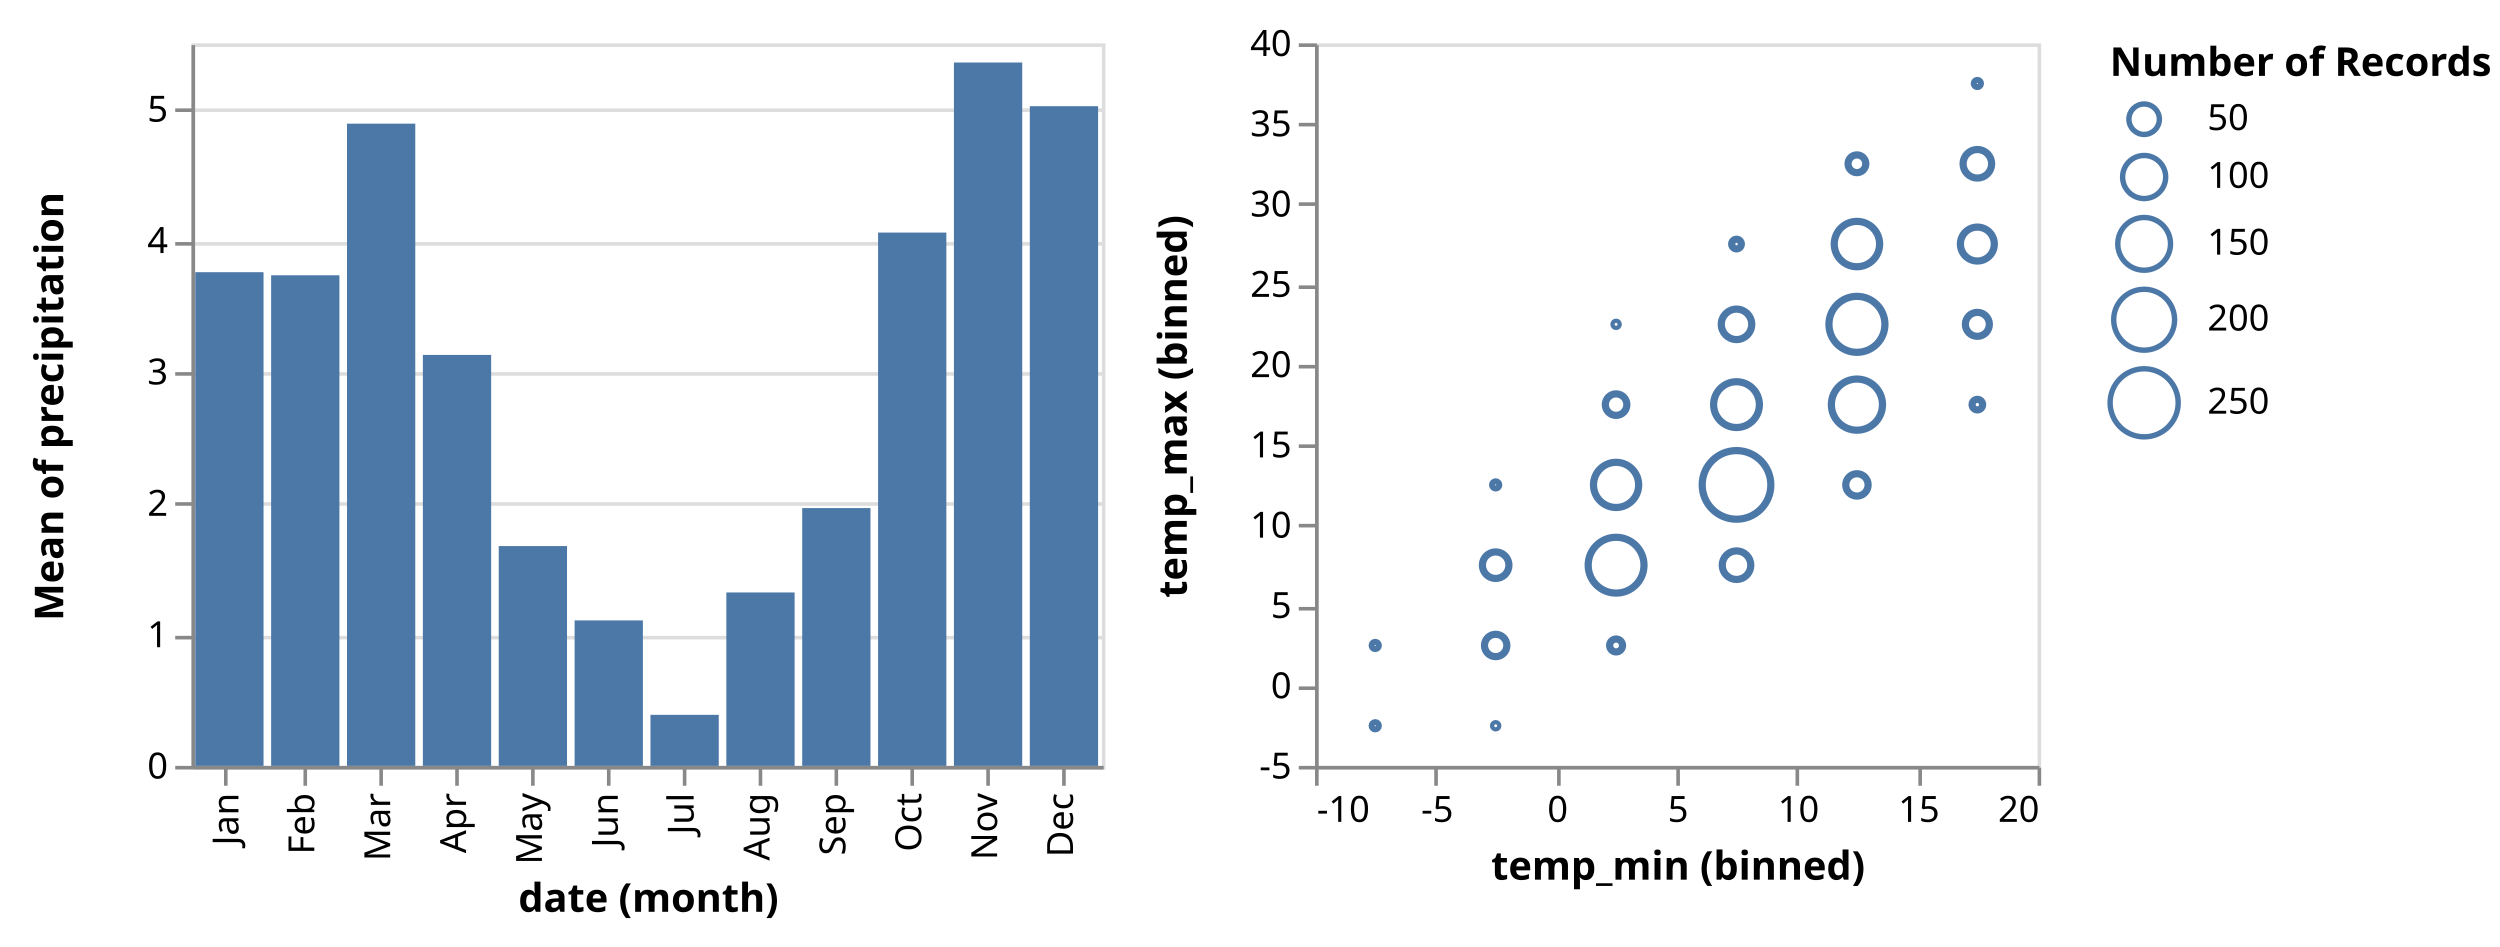
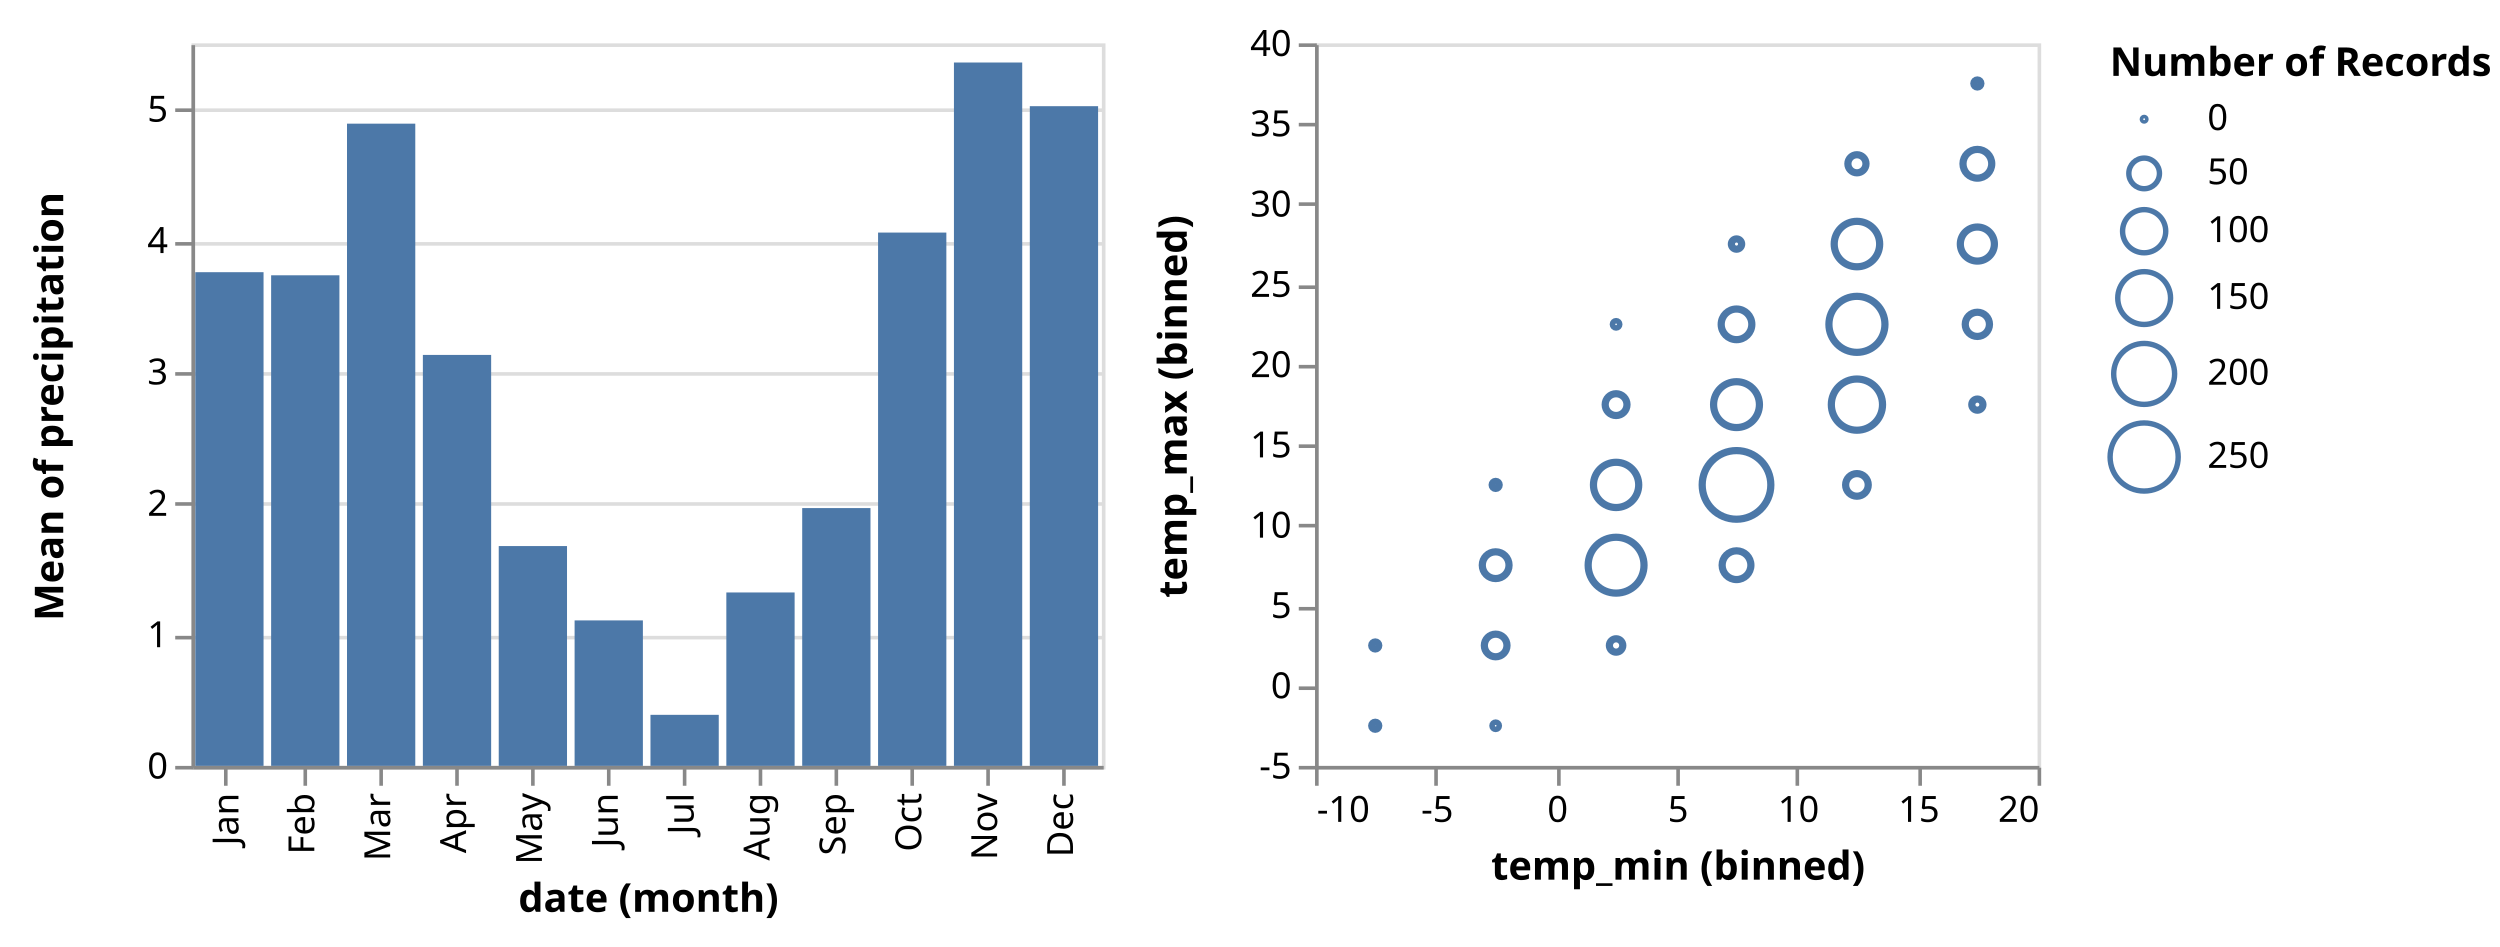
<svg xmlns="http://www.w3.org/2000/svg" class="marks" width="692" height="262" viewBox="0 0 692 262" version="1.1">
  <g transform="translate(53,12)">
    <g class="mark-group role-frame root">
      <g transform="translate(0,0)">
        <path class="background" d="M0,0h0v200h0Z" style="fill: none;" />
        <g>
          <g class="mark-group role-scope concat_0_group">
            <g transform="translate(0,0)">
              <path class="background" d="M0.5,0.5h252v200h-252Z" style="fill: none; stroke: #ddd;" />
              <g>
                <g class="mark-group role-axis">
                  <g transform="translate(0.5,0.5)">
                    <path class="background" d="M0,0h0v0h0Z" style="pointer-events: none; fill: none;" />
                    <g>
                      <g class="mark-rule role-axis-grid" style="pointer-events: none;">
                        <line transform="translate(0,200)" x2="252" y2="0" style="fill: none; stroke: #ddd; stroke-width: 1; opacity: 1;" />
                        <line transform="translate(0,164)" x2="252" y2="0" style="fill: none; stroke: #ddd; stroke-width: 1; opacity: 1;" />
                        <line transform="translate(0,127)" x2="252" y2="0" style="fill: none; stroke: #ddd; stroke-width: 1; opacity: 1;" />
                        <line transform="translate(0,91)" x2="252" y2="0" style="fill: none; stroke: #ddd; stroke-width: 1; opacity: 1;" />
                        <line transform="translate(0,55)" x2="252" y2="0" style="fill: none; stroke: #ddd; stroke-width: 1; opacity: 1;" />
                        <line transform="translate(0,18)" x2="252" y2="0" style="fill: none; stroke: #ddd; stroke-width: 1; opacity: 1;" />
                      </g>
                    </g>
                  </g>
                </g>
                <g class="mark-rect role-mark concat_0_marks">
                  <path d="M1.05,63.343h18.9v136.657h-18.9Z" style="fill: #4c78a8;" />
                  <path d="M22.05,64.2h18.9v135.8h-18.9Z" style="fill: #4c78a8;" />
                  <path d="M43.05,22.229h18.9v177.771h-18.9Z" style="fill: #4c78a8;" />
                  <path d="M64.05,86.242h18.9v113.758h-18.9Z" style="fill: #4c78a8;" />
                  <path d="M85.05,139.15h18.9v60.85h-18.9Z" style="fill: #4c78a8;" />
                  <path d="M106.05,159.727h18.9v40.273h-18.9Z" style="fill: #4c78a8;" />
                  <path d="M127.05,185.865h18.9v14.135h-18.9Z" style="fill: #4c78a8;" />
                  <path d="M148.05,151.994h18.9v48.006h-18.9Z" style="fill: #4c78a8;" />
                  <path d="M169.05,128.636h18.9v71.364h-18.9Z" style="fill: #4c78a8;" />
                  <path d="M190.05,52.375h18.9v147.625h-18.9Z" style="fill: #4c78a8;" />
                  <path d="M211.05,5.303h18.9v194.697h-18.9Z" style="fill: #4c78a8;" />
                  <path d="M232.05,17.39h18.9v182.61h-18.9Z" style="fill: #4c78a8;" />
                </g>
                <g class="mark-group role-axis">
                  <g transform="translate(0.5,200.5)">
                    <path class="background" d="M0,0h0v0h0Z" style="pointer-events: none; fill: none;" />
                    <g>
                      <g class="mark-rule role-axis-tick" style="pointer-events: none;">
                        <line transform="translate(9,0)" x2="0" y2="5" style="fill: none; stroke: #888; stroke-width: 1; opacity: 1;" />
                        <line transform="translate(31,0)" x2="0" y2="5" style="fill: none; stroke: #888; stroke-width: 1; opacity: 1;" />
                        <line transform="translate(52,0)" x2="0" y2="5" style="fill: none; stroke: #888; stroke-width: 1; opacity: 1;" />
                        <line transform="translate(73,0)" x2="0" y2="5" style="fill: none; stroke: #888; stroke-width: 1; opacity: 1;" />
                        <line transform="translate(94,0)" x2="0" y2="5" style="fill: none; stroke: #888; stroke-width: 1; opacity: 1;" />
                        <line transform="translate(115,0)" x2="0" y2="5" style="fill: none; stroke: #888; stroke-width: 1; opacity: 1;" />
                        <line transform="translate(136,0)" x2="0" y2="5" style="fill: none; stroke: #888; stroke-width: 1; opacity: 1;" />
                        <line transform="translate(157,0)" x2="0" y2="5" style="fill: none; stroke: #888; stroke-width: 1; opacity: 1;" />
                        <line transform="translate(178,0)" x2="0" y2="5" style="fill: none; stroke: #888; stroke-width: 1; opacity: 1;" />
                        <line transform="translate(199,0)" x2="0" y2="5" style="fill: none; stroke: #888; stroke-width: 1; opacity: 1;" />
                        <line transform="translate(220,0)" x2="0" y2="5" style="fill: none; stroke: #888; stroke-width: 1; opacity: 1;" />
                        <line transform="translate(241,0)" x2="0" y2="5" style="fill: none; stroke: #888; stroke-width: 1; opacity: 1;" />
                      </g>
                      <g class="mark-text role-axis-label" style="pointer-events: none;">
                        <text text-anchor="end" transform="translate(9.5,7) rotate(270) translate(0,3)" style="font: 10px sans-serif; fill: #000; opacity: 1;">Jan</text>
                        <text text-anchor="end" transform="translate(30.5,7) rotate(270) translate(0,3)" style="font: 10px sans-serif; fill: #000; opacity: 1;">Feb</text>
                        <text text-anchor="end" transform="translate(51.5,7) rotate(270) translate(0,3)" style="font: 10px sans-serif; fill: #000; opacity: 1;">Mar</text>
                        <text text-anchor="end" transform="translate(72.5,7) rotate(270) translate(0,3)" style="font: 10px sans-serif; fill: #000; opacity: 1;">Apr</text>
                        <text text-anchor="end" transform="translate(93.5,7) rotate(270) translate(0,3)" style="font: 10px sans-serif; fill: #000; opacity: 1;">May</text>
                        <text text-anchor="end" transform="translate(114.5,7) rotate(270) translate(0,3)" style="font: 10px sans-serif; fill: #000; opacity: 1;">Jun</text>
                        <text text-anchor="end" transform="translate(135.5,7) rotate(270) translate(0,3)" style="font: 10px sans-serif; fill: #000; opacity: 1;">Jul</text>
                        <text text-anchor="end" transform="translate(156.5,7) rotate(270) translate(0,3)" style="font: 10px sans-serif; fill: #000; opacity: 1;">Aug</text>
                        <text text-anchor="end" transform="translate(177.5,7) rotate(270) translate(0,3)" style="font: 10px sans-serif; fill: #000; opacity: 1;">Sep</text>
                        <text text-anchor="end" transform="translate(198.5,7) rotate(270) translate(0,3)" style="font: 10px sans-serif; fill: #000; opacity: 1;">Oct</text>
                        <text text-anchor="end" transform="translate(219.5,7) rotate(270) translate(0,3)" style="font: 10px sans-serif; fill: #000; opacity: 1;">Nov</text>
                        <text text-anchor="end" transform="translate(240.5,7) rotate(270) translate(0,3)" style="font: 10px sans-serif; fill: #000; opacity: 1;">Dec</text>
                      </g>
                      <g class="mark-rule role-axis-domain" style="pointer-events: none;">
                        <line transform="translate(0,0)" x2="252" y2="0" style="fill: none; stroke: #888; stroke-width: 1; opacity: 1;" />
                      </g>
                      <g class="mark-text role-axis-title" style="pointer-events: none;">
                        <text text-anchor="middle" transform="translate(126,39.8916)" style="font: bold 11px sans-serif; fill: #000; opacity: 1;">date (month)</text>
                      </g>
                    </g>
                  </g>
                </g>
                <g class="mark-group role-axis">
                  <g transform="translate(0.5,0.5)">
                    <path class="background" d="M0,0h0v0h0Z" style="pointer-events: none; fill: none;" />
                    <g>
                      <g class="mark-rule role-axis-tick" style="pointer-events: none;">
                        <line transform="translate(0,200)" x2="-5" y2="0" style="fill: none; stroke: #888; stroke-width: 1; opacity: 1;" />
                        <line transform="translate(0,164)" x2="-5" y2="0" style="fill: none; stroke: #888; stroke-width: 1; opacity: 1;" />
                        <line transform="translate(0,127)" x2="-5" y2="0" style="fill: none; stroke: #888; stroke-width: 1; opacity: 1;" />
                        <line transform="translate(0,91)" x2="-5" y2="0" style="fill: none; stroke: #888; stroke-width: 1; opacity: 1;" />
                        <line transform="translate(0,55)" x2="-5" y2="0" style="fill: none; stroke: #888; stroke-width: 1; opacity: 1;" />
                        <line transform="translate(0,18)" x2="-5" y2="0" style="fill: none; stroke: #888; stroke-width: 1; opacity: 1;" />
                      </g>
                      <g class="mark-text role-axis-label" style="pointer-events: none;">
                        <text text-anchor="end" transform="translate(-7,203)" style="font: 10px sans-serif; fill: #000; opacity: 1;">0</text>
                        <text text-anchor="end" transform="translate(-7,166.6364)" style="font: 10px sans-serif; fill: #000; opacity: 1;">1</text>
                        <text text-anchor="end" transform="translate(-7,130.2727)" style="font: 10px sans-serif; fill: #000; opacity: 1;">2</text>
                        <text text-anchor="end" transform="translate(-7,93.90909)" style="font: 10px sans-serif; fill: #000; opacity: 1;">3</text>
                        <text text-anchor="end" transform="translate(-7,57.54545)" style="font: 10px sans-serif; fill: #000; opacity: 1;">4</text>
                        <text text-anchor="end" transform="translate(-7,21.18182)" style="font: 10px sans-serif; fill: #000; opacity: 1;">5</text>
                      </g>
                      <g class="mark-rule role-axis-domain" style="pointer-events: none;">
                        <line transform="translate(0,200)" x2="0" y2="-200" style="fill: none; stroke: #888; stroke-width: 1; opacity: 1;" />
                      </g>
                      <g class="mark-text role-axis-title" style="pointer-events: none;">
                        <text text-anchor="middle" transform="translate(-34,100) rotate(-90) translate(0,-2)" style="font: bold 11px sans-serif; fill: #000; opacity: 1;">Mean of precipitation</text>
                      </g>
                    </g>
                  </g>
                </g>
              </g>
            </g>
          </g>
          <g class="mark-group role-scope concat_1_group">
            <g transform="translate(311,0)">
              <path class="background" d="M0.5,0.5h200v200h-200Z" style="fill: none; stroke: #ddd;" />
              <g>
                <g class="mark-symbol role-mark concat_1_marks">
                  <path transform="translate(116.6667,122.2222)" d="M9.5,0A9.5,9.5,0,1,1,-9.5,0A9.5,9.5,0,1,1,9.5,0" style="fill: none; stroke: #4c78a8; stroke-width: 2;" />
-                   <path transform="translate(83.33333,122.2222)" d="M6.252,0A6.252,6.252,0,1,1,-6.252,0A6.252,6.252,0,1,1,6.252,0" style="fill: none; stroke: #4c78a8; stroke-width: 2;" />
-                   <path transform="translate(83.33333,144.4444)" d="M7.726,0A7.726,7.726,0,1,1,-7.726,0A7.726,7.726,0,1,1,7.726,0" style="fill: none; stroke: #4c78a8; stroke-width: 2;" />
-                   <path transform="translate(83.33333,166.6667)" d="M1.788,0A1.788,1.788,0,1,1,-1.788,0A1.788,1.788,0,1,1,1.788,0" style="fill: none; stroke: #4c78a8; stroke-width: 2;" />
-                   <path transform="translate(116.6667,144.4444)" d="M3.954,0A3.954,3.954,0,1,1,-3.954,0A3.954,3.954,0,1,1,3.954,0" style="fill: none; stroke: #4c78a8; stroke-width: 2;" />
-                   <path transform="translate(50,144.4444)" d="M3.675,0A3.675,3.675,0,1,1,-3.675,0A3.675,3.675,0,1,1,3.675,0" style="fill: none; stroke: #4c78a8; stroke-width: 2;" />
-                   <path transform="translate(50,166.6667)" d="M3.097,0A3.097,3.097,0,1,1,-3.097,0A3.097,3.097,0,1,1,3.097,0" style="fill: none; stroke: #4c78a8; stroke-width: 2;" />
-                   <path transform="translate(50,188.8889)" d="M0.596,0A0.596,0.596,0,1,1,-0.596,0A0.596,0.596,0,1,1,0.596,0" style="fill: none; stroke: #4c78a8; stroke-width: 2;" />
-                   <path transform="translate(116.6667,100)" d="M6.336,0A6.336,6.336,0,1,1,-6.336,0A6.336,6.336,0,1,1,6.336,0" style="fill: none; stroke: #4c78a8; stroke-width: 2;" />
-                   <path transform="translate(83.33333,100)" d="M2.98,0A2.98,2.98,0,1,1,-2.98,0A2.98,2.98,0,1,1,2.98,0" style="fill: none; stroke: #4c78a8; stroke-width: 2;" />
-                   <path transform="translate(116.6667,77.77778)" d="M4.215,0A4.215,4.215,0,1,1,-4.215,0A4.215,4.215,0,1,1,4.215,0" style="fill: none; stroke: #4c78a8; stroke-width: 2;" />
-                   <path transform="translate(83.33333,77.77778)" d="M0.596,0A0.596,0.596,0,1,1,-0.596,0A0.596,0.596,0,1,1,0.596,0" style="fill: none; stroke: #4c78a8; stroke-width: 2;" />
-                   <path transform="translate(150,122.2222)" d="M3.097,0A3.097,3.097,0,1,1,-3.097,0A3.097,3.097,0,1,1,3.097,0" style="fill: none; stroke: #4c78a8; stroke-width: 2;" />
-                   <path transform="translate(116.6667,55.55556)" d="M1.333,0A1.333,1.333,0,1,1,-1.333,0A1.333,1.333,0,1,1,1.333,0" style="fill: none; stroke: #4c78a8; stroke-width: 2;" />
-                   <path transform="translate(150,55.55556)" d="M6.28,0A6.28,6.28,0,1,1,-6.28,0A6.28,6.28,0,1,1,6.28,0" style="fill: none; stroke: #4c78a8; stroke-width: 2;" />
-                   <path transform="translate(150,100)" d="M7.078,0A7.078,7.078,0,1,1,-7.078,0A7.078,7.078,0,1,1,7.078,0" style="fill: none; stroke: #4c78a8; stroke-width: 2;" />
-                   <path transform="translate(150,77.77778)" d="M7.749,0A7.749,7.749,0,1,1,-7.749,0A7.749,7.749,0,1,1,7.749,0" style="fill: none; stroke: #4c78a8; stroke-width: 2;" />
-                   <path transform="translate(183.3333,77.77778)" d="M3.319,0A3.319,3.319,0,1,1,-3.319,0A3.319,3.319,0,1,1,3.319,0" style="fill: none; stroke: #4c78a8; stroke-width: 2;" />
-                   <path transform="translate(183.3333,55.55556)" d="M4.694,0A4.694,4.694,0,1,1,-4.694,0A4.694,4.694,0,1,1,4.694,0" style="fill: none; stroke: #4c78a8; stroke-width: 2;" />
-                   <path transform="translate(183.3333,33.33333)" d="M3.954,0A3.954,3.954,0,1,1,-3.954,0A3.954,3.954,0,1,1,3.954,0" style="fill: none; stroke: #4c78a8; stroke-width: 2;" />
-                   <path transform="translate(150,33.33333)" d="M2.458,0A2.458,2.458,0,1,1,-2.458,0A2.458,2.458,0,1,1,2.458,0" style="fill: none; stroke: #4c78a8; stroke-width: 2;" />
-                   <path transform="translate(183.3333,100)" d="M1.46,0A1.46,1.46,0,1,1,-1.46,0A1.46,1.46,0,1,1,1.46,0" style="fill: none; stroke: #4c78a8; stroke-width: 2;" />
-                   <path transform="translate(16.66667,166.6667)" d="M0.843,0A0.843,0.843,0,1,1,-0.843,0A0.843,0.843,0,1,1,0.843,0" style="fill: none; stroke: #4c78a8; stroke-width: 2;" />
-                   <path transform="translate(16.66667,188.8889)" d="M0.843,0A0.843,0.843,0,1,1,-0.843,0A0.843,0.843,0,1,1,0.843,0" style="fill: none; stroke: #4c78a8; stroke-width: 2;" />
-                   <path transform="translate(183.3333,11.11111)" d="M0.843,0A0.843,0.843,0,1,1,-0.843,0A0.843,0.843,0,1,1,0.843,0" style="fill: none; stroke: #4c78a8; stroke-width: 2;" />
-                   <path transform="translate(50,122.2222)" d="M0.843,0A0.843,0.843,0,1,1,-0.843,0A0.843,0.843,0,1,1,0.843,0" style="fill: none; stroke: #4c78a8; stroke-width: 2;" />
+                   <path transform="translate(83.33333,122.2222)" d="M6.263,0A6.263,6.263,0,1,1,-6.263,0A6.263,6.263,0,1,1,6.263,0" style="fill: none; stroke: #4c78a8; stroke-width: 2;" />
+                   <path transform="translate(83.33333,144.4444)" d="M7.732,0A7.732,7.732,0,1,1,-7.732,0A7.732,7.732,0,1,1,7.732,0" style="fill: none; stroke: #4c78a8; stroke-width: 2;" />
+                   <path transform="translate(83.33333,166.6667)" d="M1.854,0A1.854,1.854,0,1,1,-1.854,0A1.854,1.854,0,1,1,1.854,0" style="fill: none; stroke: #4c78a8; stroke-width: 2;" />
+                   <path transform="translate(116.6667,144.4444)" d="M3.98,0A3.98,3.98,0,1,1,-3.98,0A3.98,3.98,0,1,1,3.98,0" style="fill: none; stroke: #4c78a8; stroke-width: 2;" />
+                   <path transform="translate(50,144.4444)" d="M3.703,0A3.703,3.703,0,1,1,-3.703,0A3.703,3.703,0,1,1,3.703,0" style="fill: none; stroke: #4c78a8; stroke-width: 2;" />
+                   <path transform="translate(50,166.6667)" d="M3.133,0A3.133,3.133,0,1,1,-3.133,0A3.133,3.133,0,1,1,3.133,0" style="fill: none; stroke: #4c78a8; stroke-width: 2;" />
+                   <path transform="translate(50,188.8889)" d="M0.777,0A0.777,0.777,0,1,1,-0.777,0A0.777,0.777,0,1,1,0.777,0" style="fill: none; stroke: #4c78a8; stroke-width: 2;" />
+                   <path transform="translate(116.6667,100)" d="M6.347,0A6.347,6.347,0,1,1,-6.347,0A6.347,6.347,0,1,1,6.347,0" style="fill: none; stroke: #4c78a8; stroke-width: 2;" />
+                   <path transform="translate(83.33333,100)" d="M3.018,0A3.018,3.018,0,1,1,-3.018,0A3.018,3.018,0,1,1,3.018,0" style="fill: none; stroke: #4c78a8; stroke-width: 2;" />
+                   <path transform="translate(116.6667,77.77778)" d="M4.239,0A4.239,4.239,0,1,1,-4.239,0A4.239,4.239,0,1,1,4.239,0" style="fill: none; stroke: #4c78a8; stroke-width: 2;" />
+                   <path transform="translate(83.33333,77.77778)" d="M0.777,0A0.777,0.777,0,1,1,-0.777,0A0.777,0.777,0,1,1,0.777,0" style="fill: none; stroke: #4c78a8; stroke-width: 2;" />
+                   <path transform="translate(150,122.2222)" d="M3.133,0A3.133,3.133,0,1,1,-3.133,0A3.133,3.133,0,1,1,3.133,0" style="fill: none; stroke: #4c78a8; stroke-width: 2;" />
+                   <path transform="translate(116.6667,55.55556)" d="M1.422,0A1.422,1.422,0,1,1,-1.422,0A1.422,1.422,0,1,1,1.422,0" style="fill: none; stroke: #4c78a8; stroke-width: 2;" />
+                   <path transform="translate(150,55.55556)" d="M6.291,0A6.291,6.291,0,1,1,-6.291,0A6.291,6.291,0,1,1,6.291,0" style="fill: none; stroke: #4c78a8; stroke-width: 2;" />
+                   <path transform="translate(150,100)" d="M7.086,0A7.086,7.086,0,1,1,-7.086,0A7.086,7.086,0,1,1,7.086,0" style="fill: none; stroke: #4c78a8; stroke-width: 2;" />
+                   <path transform="translate(150,77.77778)" d="M7.754,0A7.754,7.754,0,1,1,-7.754,0A7.754,7.754,0,1,1,7.754,0" style="fill: none; stroke: #4c78a8; stroke-width: 2;" />
+                   <path transform="translate(183.3333,77.77778)" d="M3.352,0A3.352,3.352,0,1,1,-3.352,0A3.352,3.352,0,1,1,3.352,0" style="fill: none; stroke: #4c78a8; stroke-width: 2;" />
+                   <path transform="translate(183.3333,55.55556)" d="M4.714,0A4.714,4.714,0,1,1,-4.714,0A4.714,4.714,0,1,1,4.714,0" style="fill: none; stroke: #4c78a8; stroke-width: 2;" />
+                   <path transform="translate(183.3333,33.33333)" d="M3.98,0A3.98,3.98,0,1,1,-3.98,0A3.98,3.98,0,1,1,3.98,0" style="fill: none; stroke: #4c78a8; stroke-width: 2;" />
+                   <path transform="translate(150,33.33333)" d="M2.505,0A2.505,2.505,0,1,1,-2.505,0A2.505,2.505,0,1,1,2.505,0" style="fill: none; stroke: #4c78a8; stroke-width: 2;" />
+                   <path transform="translate(183.3333,100)" d="M1.541,0A1.541,1.541,0,1,1,-1.541,0A1.541,1.541,0,1,1,1.541,0" style="fill: none; stroke: #4c78a8; stroke-width: 2;" />
+                   <path transform="translate(16.66667,166.6667)" d="M0.979,0A0.979,0.979,0,1,1,-0.979,0A0.979,0.979,0,1,1,0.979,0" style="fill: none; stroke: #4c78a8; stroke-width: 2;" />
+                   <path transform="translate(16.66667,188.8889)" d="M0.979,0A0.979,0.979,0,1,1,-0.979,0A0.979,0.979,0,1,1,0.979,0" style="fill: none; stroke: #4c78a8; stroke-width: 2;" />
+                   <path transform="translate(183.3333,11.11111)" d="M0.979,0A0.979,0.979,0,1,1,-0.979,0A0.979,0.979,0,1,1,0.979,0" style="fill: none; stroke: #4c78a8; stroke-width: 2;" />
+                   <path transform="translate(50,122.2222)" d="M0.979,0A0.979,0.979,0,1,1,-0.979,0A0.979,0.979,0,1,1,0.979,0" style="fill: none; stroke: #4c78a8; stroke-width: 2;" />
                </g>
                <g class="mark-group role-axis">
                  <g transform="translate(0.5,200.5)">
                    <path class="background" d="M0,0h0v0h0Z" style="pointer-events: none; fill: none;" />
                    <g>
                      <g class="mark-rule role-axis-tick" style="pointer-events: none;">
                        <line transform="translate(0,0)" x2="0" y2="5" style="fill: none; stroke: #888; stroke-width: 1; opacity: 1;" />
                        <line transform="translate(33,0)" x2="0" y2="5" style="fill: none; stroke: #888; stroke-width: 1; opacity: 1;" />
                        <line transform="translate(67,0)" x2="0" y2="5" style="fill: none; stroke: #888; stroke-width: 1; opacity: 1;" />
                        <line transform="translate(100,0)" x2="0" y2="5" style="fill: none; stroke: #888; stroke-width: 1; opacity: 1;" />
                        <line transform="translate(133,0)" x2="0" y2="5" style="fill: none; stroke: #888; stroke-width: 1; opacity: 1;" />
                        <line transform="translate(167,0)" x2="0" y2="5" style="fill: none; stroke: #888; stroke-width: 1; opacity: 1;" />
                        <line transform="translate(200,0)" x2="0" y2="5" style="fill: none; stroke: #888; stroke-width: 1; opacity: 1;" />
                      </g>
                      <g class="mark-text role-axis-label" style="pointer-events: none;">
                        <text text-anchor="start" transform="translate(0,15)" style="font: 10px sans-serif; fill: #000; opacity: 1;">-10</text>
                        <text text-anchor="middle" transform="translate(33.33333,15)" style="font: 10px sans-serif; fill: #000; opacity: 1;">-5</text>
                        <text text-anchor="middle" transform="translate(66.66667,15)" style="font: 10px sans-serif; fill: #000; opacity: 1;">0</text>
                        <text text-anchor="middle" transform="translate(100,15)" style="font: 10px sans-serif; fill: #000; opacity: 1;">5</text>
                        <text text-anchor="middle" transform="translate(133.3333,15)" style="font: 10px sans-serif; fill: #000; opacity: 1;">10</text>
                        <text text-anchor="middle" transform="translate(166.6667,15)" style="font: 10px sans-serif; fill: #000; opacity: 1;">15</text>
                        <text text-anchor="end" transform="translate(200,15)" style="font: 10px sans-serif; fill: #000; opacity: 1;">20</text>
                      </g>
                      <g class="mark-rule role-axis-domain" style="pointer-events: none;">
                        <line transform="translate(0,0)" x2="200" y2="0" style="fill: none; stroke: #888; stroke-width: 1; opacity: 1;" />
                      </g>
                      <g class="mark-text role-axis-title" style="pointer-events: none;">
                        <text text-anchor="middle" transform="translate(100,31)" style="font: bold 11px sans-serif; fill: #000; opacity: 1;">temp_min (binned)</text>
                      </g>
                    </g>
                  </g>
                </g>
                <g class="mark-group role-axis">
                  <g transform="translate(0.5,0.5)">
                    <path class="background" d="M0,0h0v0h0Z" style="pointer-events: none; fill: none;" />
                    <g>
                      <g class="mark-rule role-axis-tick" style="pointer-events: none;">
                        <line transform="translate(0,200)" x2="-5" y2="0" style="fill: none; stroke: #888; stroke-width: 1; opacity: 1;" />
                        <line transform="translate(0,178)" x2="-5" y2="0" style="fill: none; stroke: #888; stroke-width: 1; opacity: 1;" />
                        <line transform="translate(0,156)" x2="-5" y2="0" style="fill: none; stroke: #888; stroke-width: 1; opacity: 1;" />
                        <line transform="translate(0,133)" x2="-5" y2="0" style="fill: none; stroke: #888; stroke-width: 1; opacity: 1;" />
                        <line transform="translate(0,111)" x2="-5" y2="0" style="fill: none; stroke: #888; stroke-width: 1; opacity: 1;" />
                        <line transform="translate(0,89)" x2="-5" y2="0" style="fill: none; stroke: #888; stroke-width: 1; opacity: 1;" />
                        <line transform="translate(0,67)" x2="-5" y2="0" style="fill: none; stroke: #888; stroke-width: 1; opacity: 1;" />
                        <line transform="translate(0,44)" x2="-5" y2="0" style="fill: none; stroke: #888; stroke-width: 1; opacity: 1;" />
                        <line transform="translate(0,22)" x2="-5" y2="0" style="fill: none; stroke: #888; stroke-width: 1; opacity: 1;" />
                        <line transform="translate(0,0)" x2="-5" y2="0" style="fill: none; stroke: #888; stroke-width: 1; opacity: 1;" />
                      </g>
                      <g class="mark-text role-axis-label" style="pointer-events: none;">
                        <text text-anchor="end" transform="translate(-7,203)" style="font: 10px sans-serif; fill: #000; opacity: 1;">-5</text>
                        <text text-anchor="end" transform="translate(-7,180.7778)" style="font: 10px sans-serif; fill: #000; opacity: 1;">0</text>
                        <text text-anchor="end" transform="translate(-7,158.5556)" style="font: 10px sans-serif; fill: #000; opacity: 1;">5</text>
                        <text text-anchor="end" transform="translate(-7,136.3333)" style="font: 10px sans-serif; fill: #000; opacity: 1;">10</text>
                        <text text-anchor="end" transform="translate(-7,114.1111)" style="font: 10px sans-serif; fill: #000; opacity: 1;">15</text>
                        <text text-anchor="end" transform="translate(-7,91.88889)" style="font: 10px sans-serif; fill: #000; opacity: 1;">20</text>
                        <text text-anchor="end" transform="translate(-7,69.66667)" style="font: 10px sans-serif; fill: #000; opacity: 1;">25</text>
                        <text text-anchor="end" transform="translate(-7,47.44444)" style="font: 10px sans-serif; fill: #000; opacity: 1;">30</text>
                        <text text-anchor="end" transform="translate(-7,25.22222)" style="font: 10px sans-serif; fill: #000; opacity: 1;">35</text>
                        <text text-anchor="end" transform="translate(-7,3)" style="font: 10px sans-serif; fill: #000; opacity: 1;">40</text>
                      </g>
                      <g class="mark-rule role-axis-domain" style="pointer-events: none;">
                        <line transform="translate(0,200)" x2="0" y2="-200" style="fill: none; stroke: #888; stroke-width: 1; opacity: 1;" />
                      </g>
                      <g class="mark-text role-axis-title" style="pointer-events: none;">
                        <text text-anchor="middle" transform="translate(-34,100) rotate(-90) translate(0,-2)" style="font: bold 11px sans-serif; fill: #000; opacity: 1;">temp_max (binned)</text>
                      </g>
                    </g>
                  </g>
                </g>
              </g>
            </g>
          </g>
          <g class="mark-group role-legend">
            <g transform="translate(531,0)">
-               <path class="background" d="M0,0h103v110h-103Z" style="pointer-events: none; fill: none;" />
+               <path class="background" d="M0,0h103v125h-103Z" style="pointer-events: none; fill: none;" />
              <g>
                <g class="mark-group role-legend-entry">
                  <g transform="translate(0,16)">
                    <path class="background" d="M0,0h0v0h0Z" style="pointer-events: none; fill: none;" />
                    <g>
                      <g class="mark-symbol role-legend-symbol" style="pointer-events: none;">
-                         <path transform="translate(9.5,5)" d="M4.215,0A4.215,4.215,0,1,1,-4.215,0A4.215,4.215,0,1,1,4.215,0" style="fill: none; stroke: #4c78a8; stroke-width: 1.5; opacity: 1;" />
-                         <path transform="translate(9.5,21)" d="M5.961,0A5.961,5.961,0,1,1,-5.961,0A5.961,5.961,0,1,1,5.961,0" style="fill: none; stroke: #4c78a8; stroke-width: 1.5; opacity: 1;" />
-                         <path transform="translate(9.5,39.5)" d="M7.3,0A7.3,7.3,0,1,1,-7.3,0A7.3,7.3,0,1,1,7.3,0" style="fill: none; stroke: #4c78a8; stroke-width: 1.5; opacity: 1;" />
-                         <path transform="translate(9.5,60.5)" d="M8.43,0A8.43,8.43,0,1,1,-8.43,0A8.43,8.43,0,1,1,8.43,0" style="fill: none; stroke: #4c78a8; stroke-width: 1.5; opacity: 1;" />
-                         <path transform="translate(9.5,83.5)" d="M9.425,0A9.425,9.425,0,1,1,-9.425,0A9.425,9.425,0,1,1,9.425,0" style="fill: none; stroke: #4c78a8; stroke-width: 1.5; opacity: 1;" />
+                         <path transform="translate(9.5,5)" d="M0.5,0A0.5,0.5,0,1,1,-0.5,0A0.5,0.5,0,1,1,0.5,0" style="fill: none; stroke: #4c78a8; stroke-width: 1.5; opacity: 1;" />
+                         <path transform="translate(9.5,20)" d="M4.239,0A4.239,4.239,0,1,1,-4.239,0A4.239,4.239,0,1,1,4.239,0" style="fill: none; stroke: #4c78a8; stroke-width: 1.5; opacity: 1;" />
+                         <path transform="translate(9.5,36)" d="M5.974,0A5.974,5.974,0,1,1,-5.974,0A5.974,5.974,0,1,1,5.974,0" style="fill: none; stroke: #4c78a8; stroke-width: 1.5; opacity: 1;" />
+                         <path transform="translate(9.5,54.5)" d="M7.308,0A7.308,7.308,0,1,1,-7.308,0A7.308,7.308,0,1,1,7.308,0" style="fill: none; stroke: #4c78a8; stroke-width: 1.5; opacity: 1;" />
+                         <path transform="translate(9.5,75.5)" d="M8.433,0A8.433,8.433,0,1,1,-8.433,0A8.433,8.433,0,1,1,8.433,0" style="fill: none; stroke: #4c78a8; stroke-width: 1.5; opacity: 1;" />
+                         <path transform="translate(9.5,98.5)" d="M9.425,0A9.425,9.425,0,1,1,-9.425,0A9.425,9.425,0,1,1,9.425,0" style="fill: none; stroke: #4c78a8; stroke-width: 1.5; opacity: 1;" />
                      </g>
                      <g class="mark-text role-legend-label" style="pointer-events: none;">
-                         <text text-anchor="start" transform="translate(27,8)" style="font: 10px sans-serif; fill: #000; opacity: 1;">50</text>
-                         <text text-anchor="start" transform="translate(27,24)" style="font: 10px sans-serif; fill: #000; opacity: 1;">100</text>
-                         <text text-anchor="start" transform="translate(27,42.5)" style="font: 10px sans-serif; fill: #000; opacity: 1;">150</text>
-                         <text text-anchor="start" transform="translate(27,63.5)" style="font: 10px sans-serif; fill: #000; opacity: 1;">200</text>
-                         <text text-anchor="start" transform="translate(27,86.5)" style="font: 10px sans-serif; fill: #000; opacity: 1;">250</text>
+                         <text text-anchor="start" transform="translate(27,8)" style="font: 10px sans-serif; fill: #000; opacity: 1;">0</text>
+                         <text text-anchor="start" transform="translate(27,23)" style="font: 10px sans-serif; fill: #000; opacity: 1;">50</text>
+                         <text text-anchor="start" transform="translate(27,39)" style="font: 10px sans-serif; fill: #000; opacity: 1;">100</text>
+                         <text text-anchor="start" transform="translate(27,57.5)" style="font: 10px sans-serif; fill: #000; opacity: 1;">150</text>
+                         <text text-anchor="start" transform="translate(27,78.5)" style="font: 10px sans-serif; fill: #000; opacity: 1;">200</text>
+                         <text text-anchor="start" transform="translate(27,101.5)" style="font: 10px sans-serif; fill: #000; opacity: 1;">250</text>
                      </g>
                    </g>
                  </g>
                </g>
                <g class="mark-text role-legend-title" style="pointer-events: none;">
                  <text text-anchor="start" transform="translate(0,9)" style="font: bold 11px sans-serif; fill: #000; opacity: 1;">Number of Records</text>
                </g>
              </g>
            </g>
          </g>
        </g>
      </g>
    </g>
  </g>
</svg>
